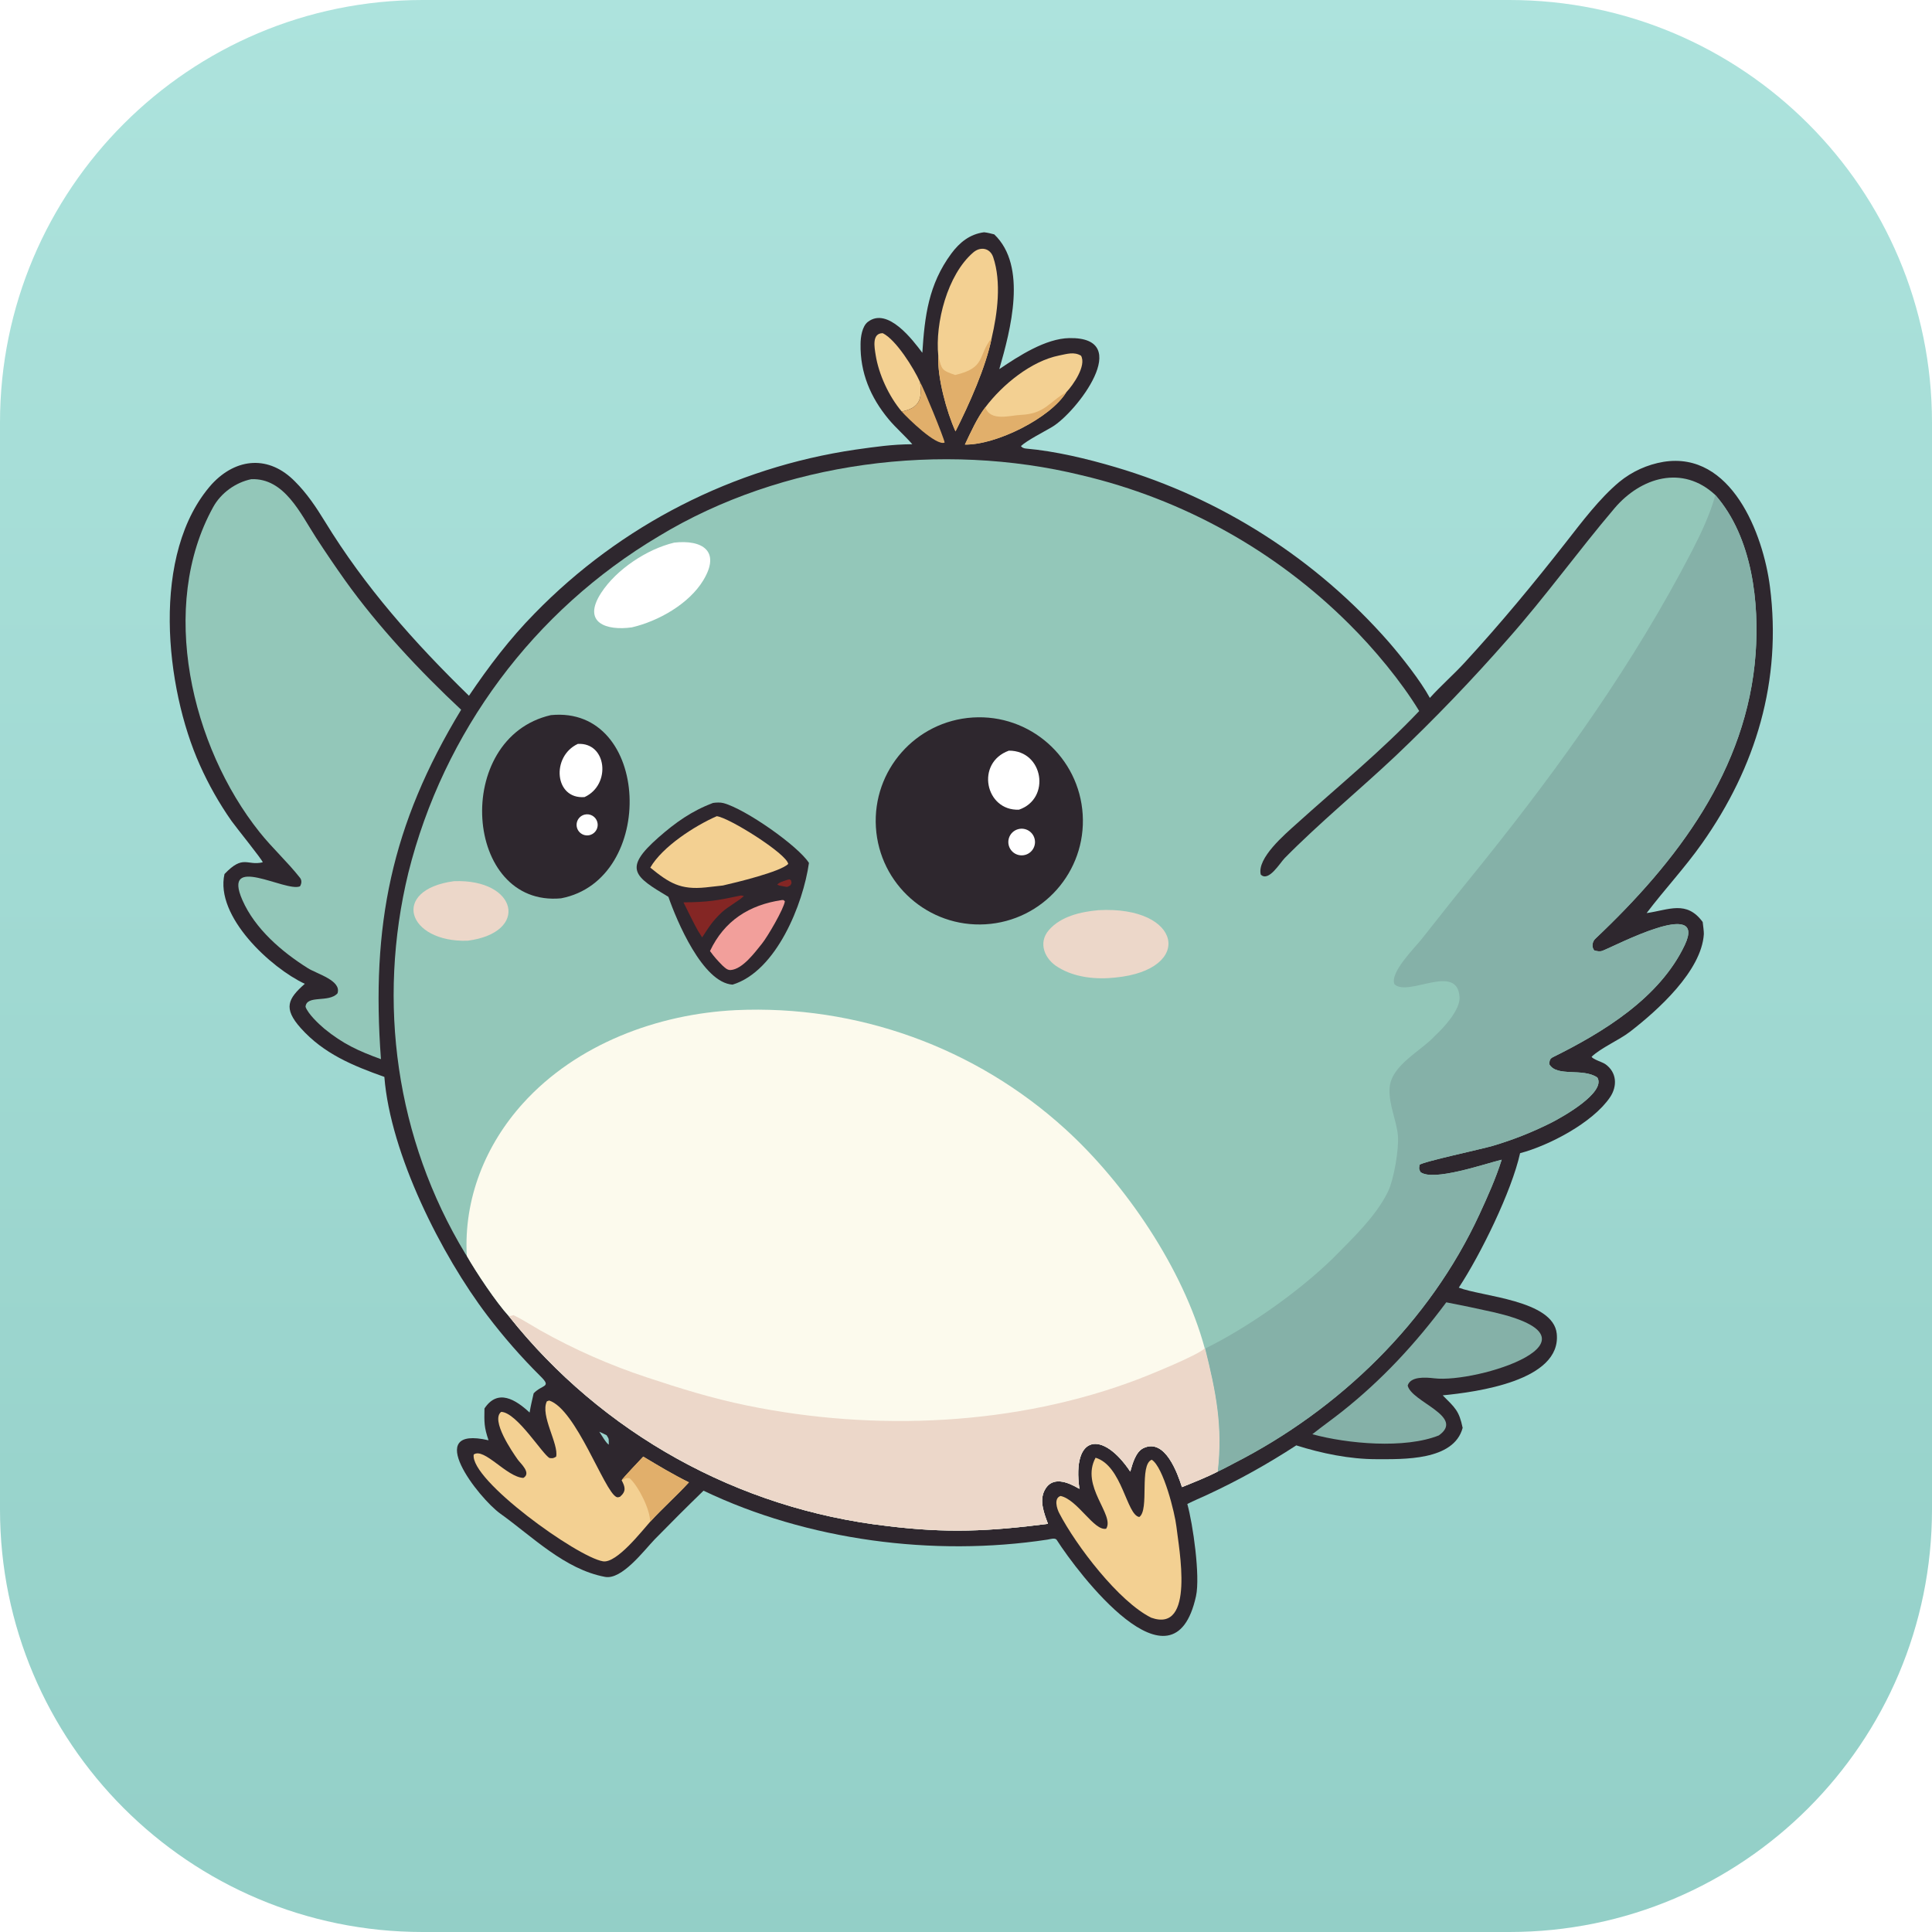
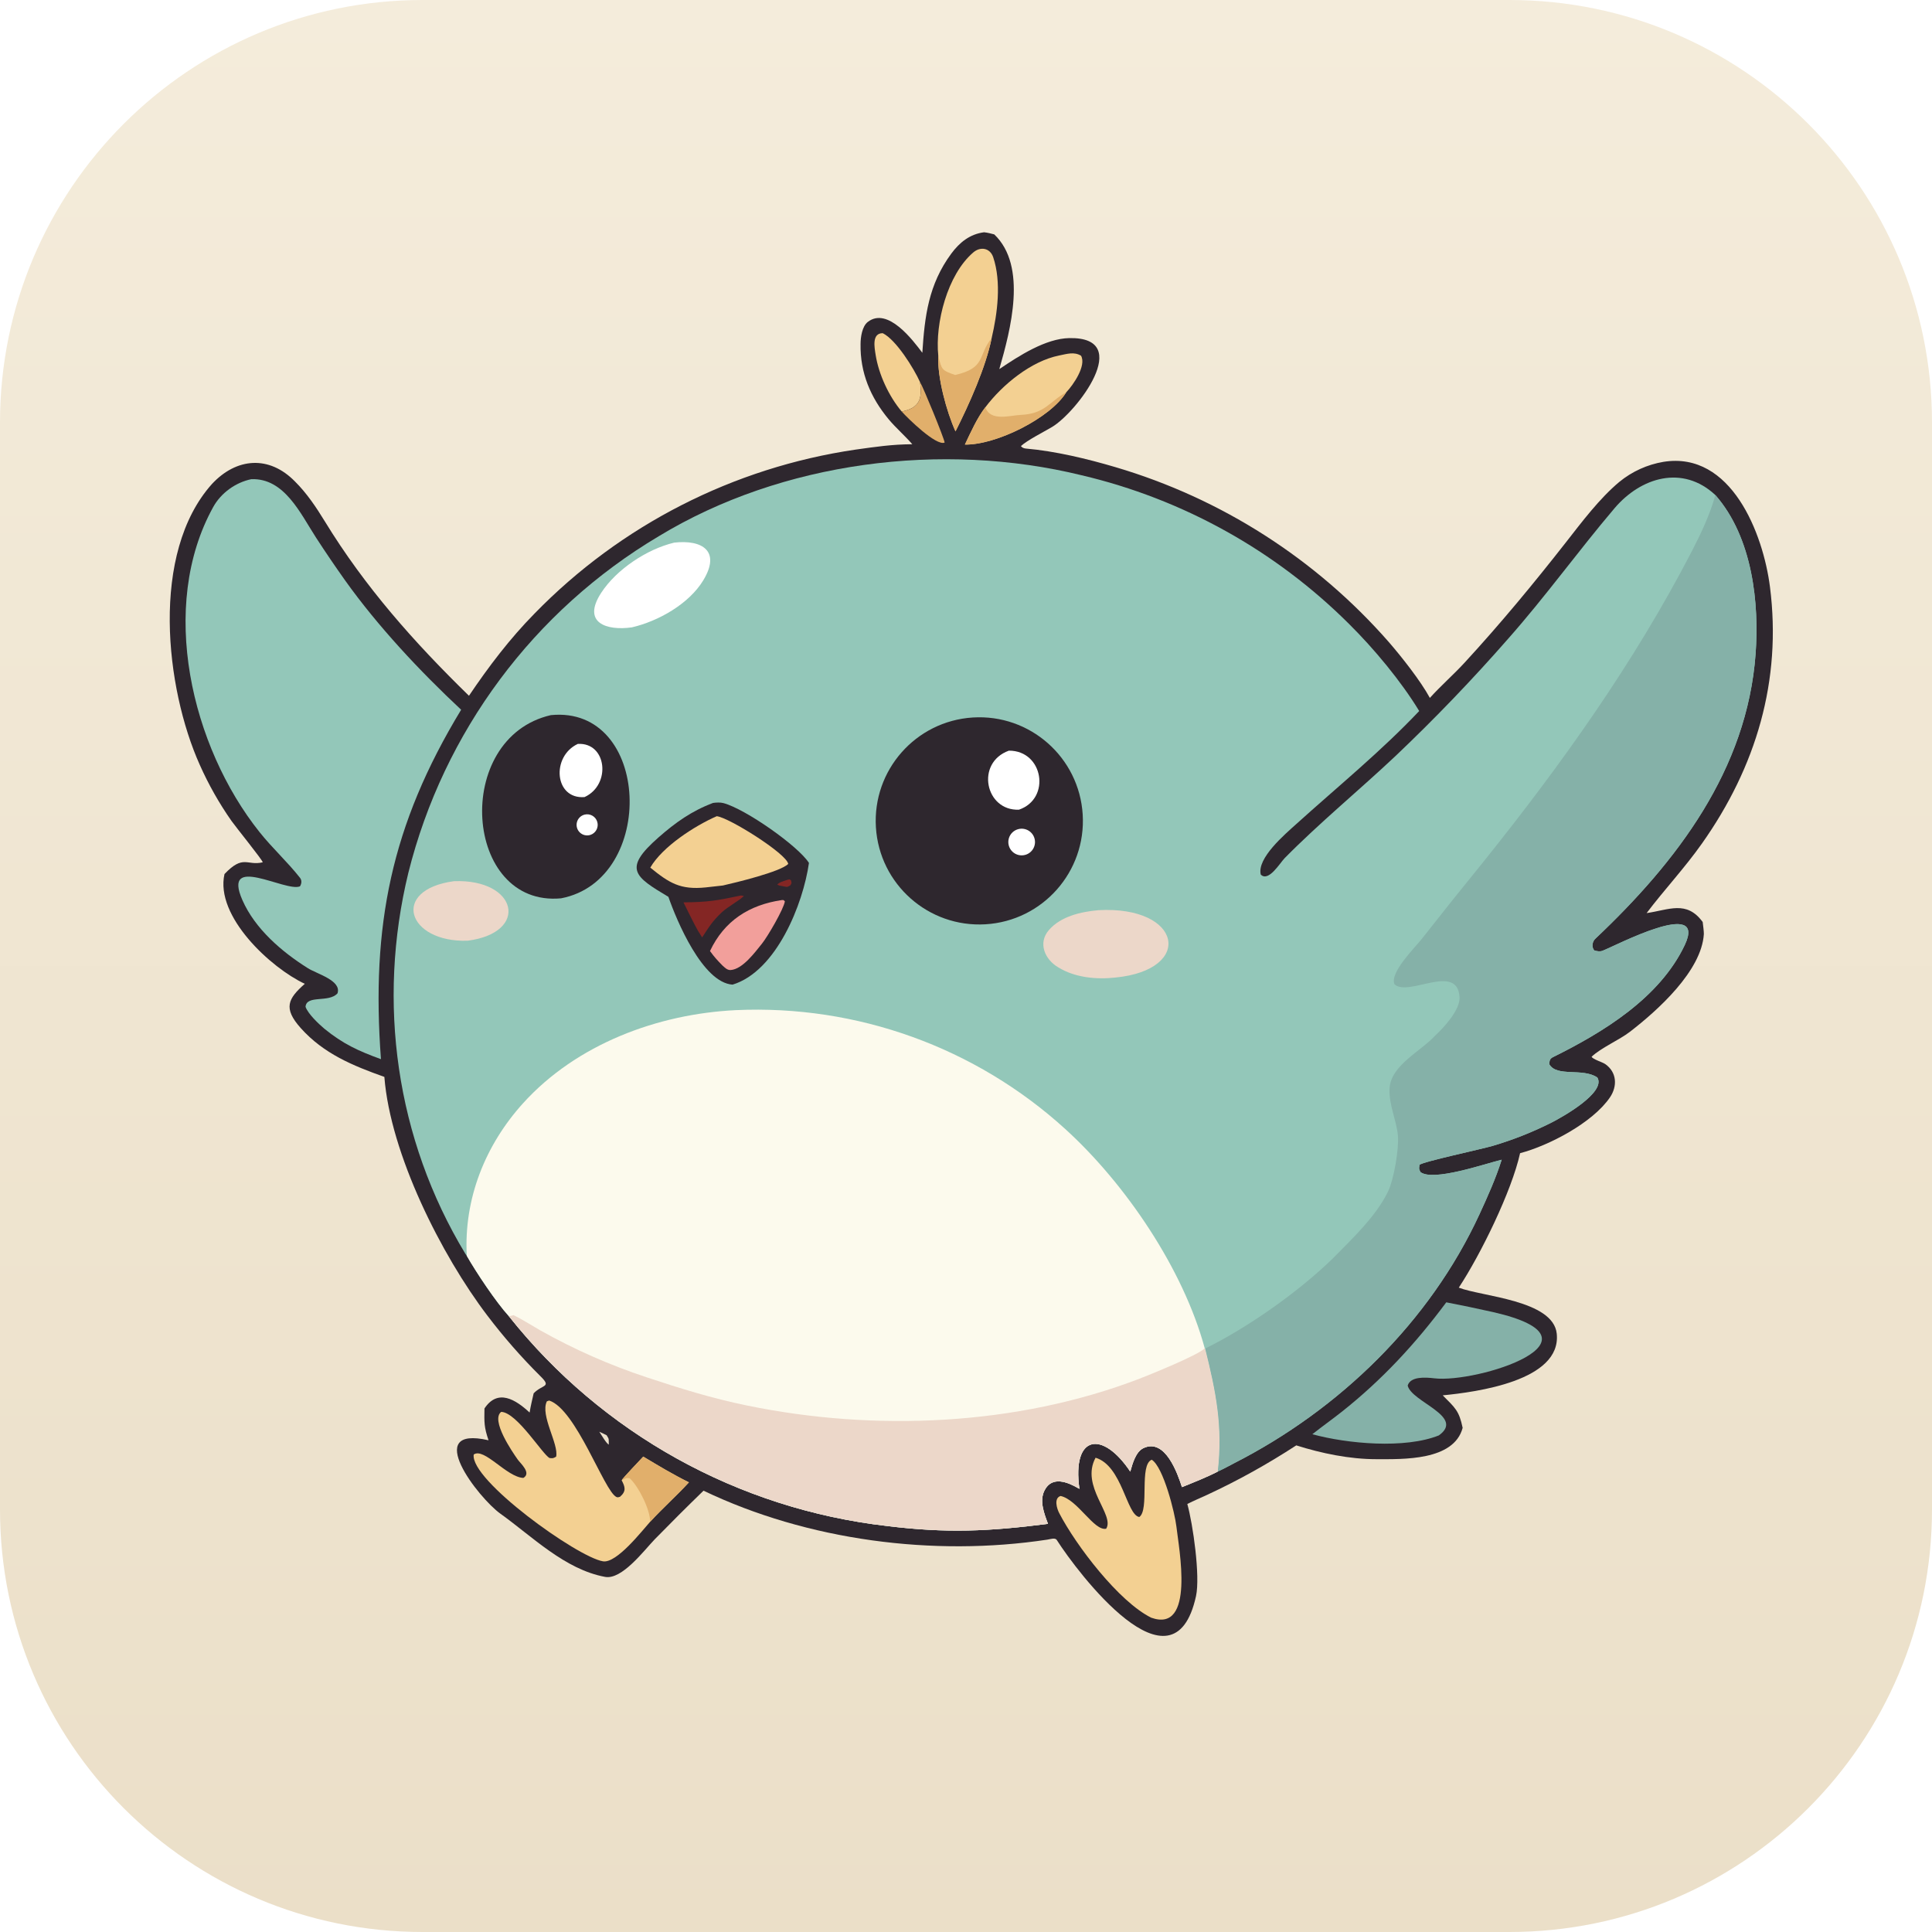
<svg xmlns="http://www.w3.org/2000/svg" viewBox="0 0 1024 1024" width="1024" height="1024">
  <defs>
    <linearGradient id="bg" x1="0" y1="0" x2="0" y2="1">
-       <stop offset="0" stop-color="#ADE3DD" />
-       <stop offset="1" stop-color="#93CFC7" />
+       <stop offset="0" stop-color="#F4ECDB" />
+       <stop offset="1" stop-color="#EBDFC8" />
    </linearGradient>
    <clipPath id="round">
      <rect width="1024" height="1024" rx="224" ry="224" />
    </clipPath>
  </defs>
  <g clip-path="url(#round)">
    <rect width="1024" height="1024" fill="url(#bg)" />
    <g transform="translate(44.92,88.51) scale(0.59) translate(-243.23,-284.78)">
      <path transform="translate(0,0)" fill="rgb(46,39,46)" d="M 1051.14 343.418 C 1054.64 343.833 1056.83 344.441 1060.26 345.32 C 1090.32 373.912 1074.88 431.324 1064.81 466.355 C 1082.43 454.441 1106.44 438.878 1127.69 438.486 C 1186.56 437.402 1134.01 505.424 1112.21 518.325 C 1104.04 523.161 1089.84 530.292 1084.22 535.504 C 1085.26 536.882 1086.84 537.557 1088.6 537.709 C 1114.96 539.985 1143.84 546.934 1169.21 554.441 C 1264.31 582.507 1349.48 637.02 1414.79 711.628 C 1426.21 724.811 1443.33 746.458 1451.6 761.728 C 1461.39 750.863 1472.71 741.007 1482.66 730.204 C 1514.77 695.343 1544.86 658.984 1574.06 621.664 C 1588.37 603.374 1603.98 582.584 1621.75 567.714 C 1633.19 558.327 1646.88 552.099 1661.48 549.647 C 1722.36 539.933 1751.01 614.116 1757.12 661.939 C 1767.89 746.154 1744.59 823.832 1696.04 892.512 C 1680.11 915.039 1662.6 933.503 1646.32 955.024 C 1666.28 952.207 1682.17 943.241 1696.69 963.041 C 1696.95 965.025 1697.84 972.039 1697.73 973.883 C 1695.7 1007.09 1655.98 1042.64 1631.33 1061.65 C 1621.74 1069.04 1605.35 1076.04 1596.9 1084.07 C 1597.9 1086.39 1606.51 1088.82 1609.18 1090.69 C 1619.64 1098.01 1620.21 1110.55 1613.37 1120.59 C 1597.82 1143.41 1558.58 1163.88 1532.65 1170.72 C 1525.1 1204.86 1497.16 1261.85 1477.58 1291.5 C 1497.83 1299.5 1562.48 1302.61 1565.58 1332.89 C 1569.92 1375.23 1493.33 1385.31 1463.14 1388.26 C 1474.27 1399.42 1477.88 1402.08 1481.05 1417.47 C 1473.1 1447.16 1427.54 1445.6 1403.54 1445.61 C 1379.6 1445.62 1354.31 1440.41 1331.59 1433.2 C 1305.81 1449.98 1279.47 1464.67 1251.52 1477.64 C 1245.47 1480.45 1239.68 1482.8 1233.71 1485.86 C 1238.75 1503.86 1245.43 1550.65 1241.53 1568.55 C 1221.22 1661.71 1134.87 1547.01 1116.6 1518.45 C 1115.19 1515.77 1110.82 1517.45 1108.07 1517.86 C 1005.68 1533.43 892.435 1518.59 799.099 1473.9 C 784.284 1488.28 769.662 1502.85 755.236 1517.62 C 745.573 1527.68 725.739 1554.21 710.621 1551.34 C 674.36 1544.59 645.181 1514.98 616.674 1494.61 C 596.956 1480.53 545.841 1414.82 605.972 1428.62 C 601.932 1416.78 602.097 1412.63 602.305 1400.07 C 614.295 1381.93 630.401 1392.12 642.867 1403.71 C 643.797 1397.92 645.203 1392.16 646.497 1386.44 C 654.37 1378.22 663.057 1381.35 652.526 1371 C 635.421 1354.01 619.52 1335.84 604.939 1316.63 C 563.57 1262.3 517.758 1171.23 512.387 1102.19 C 483.955 1092.06 457.934 1081.39 437.337 1058.41 C 421.204 1040.4 425.836 1031.89 440.906 1018.56 C 410.631 1004.46 360.07 958.067 368.767 919.946 C 385.818 902.076 388.808 912.785 403.126 909.403 C 402.972 907.416 378.849 877.623 375.044 872.217 C 363.973 856.408 354.446 839.573 346.593 821.942 C 315.634 752.992 301.873 631.676 357.53 569.522 C 379.56 545.893 408.891 543.562 432.11 567.336 C 442.55 577.651 451.123 590.411 458.782 602.938 C 494.948 662.094 539.077 711.735 588.385 759.795 C 606.059 733.587 625.111 708.458 647.348 685.882 C 724.697 606.485 826.027 554.751 935.699 538.662 C 954.077 536.089 968.164 533.976 986.622 533.833 C 980.248 526.382 971.843 519.132 965.463 511.473 C 949.11 491.843 939.691 469.542 940.169 443.743 C 940.196 437.744 941.512 427.926 946.728 423.922 C 964.644 410.171 987.365 440.639 995.667 451.672 C 997.759 418.838 1001.23 390.315 1021.65 362.634 C 1029.12 352.507 1038.38 345.062 1051.14 343.418 z M 713.995 1432.56 C 713.785 1427.13 714.591 1428.15 712.071 1424.11 C 710.137 1423.17 707.402 1421.71 705.47 1420.97 C 707.462 1423.9 711.522 1431.15 713.995 1432.56 z" />
      <path transform="translate(0,0)" fill="rgb(147,199,185)" d="M 586.429 1262.96 C 585.969 1262.28 585.509 1261.61 585.048 1260.93 C 522.73 1157.86 505.712 1035.09 533.899 918.967 C 565.571 792.173 646.567 683.277 758.894 616.474 C 869.548 549.328 1013.68 531.08 1138.74 561.705 C 1229.67 583.095 1312.86 629.346 1379.01 695.29 C 1401.28 717.342 1425.84 746.798 1442.02 773.499 C 1407.75 809.723 1368.68 841.562 1331.76 874.895 C 1321.4 884.25 1296.09 905.673 1299.69 920.413 C 1306.66 927.484 1317.05 909.824 1321.19 905.627 C 1352.73 873.638 1388.23 844.558 1421 813.666 C 1456.24 780.187 1489.93 745.107 1521.95 708.538 C 1555.43 670.713 1584.85 629.769 1617.49 591.339 C 1641.06 563.6 1678.61 551.991 1708.06 579.468 C 1741.87 617.977 1747.47 677.589 1744.24 721.953 C 1736.64 826.527 1673.32 909.075 1600.15 978.164 C 1597.75 980.433 1596.53 985.238 1599.25 988.522 C 1601.49 989.206 1604.2 989.808 1606.56 988.927 C 1617.9 984.697 1701.01 940.535 1680.59 983.7 C 1658.12 1031.21 1607.39 1062.07 1562.12 1084.48 C 1559.12 1085.96 1559.05 1087.96 1558.92 1090.85 C 1565.68 1102.56 1588.99 1093.79 1602.09 1102.75 C 1610.08 1116.28 1570.35 1138.4 1560.93 1143.2 C 1543.89 1151.79 1526.11 1158.83 1507.81 1164.22 C 1498.13 1167.07 1444.57 1178.5 1442.34 1181.2 C 1441.81 1184.7 1441.61 1184.53 1443.14 1187.65 C 1454.46 1196.48 1500.93 1180.24 1516.12 1176.59 C 1510.86 1193.34 1503.46 1209.78 1496.17 1225.57 C 1451.41 1322.51 1370.45 1400.87 1275.88 1449.17 C 1271.9 1451.2 1265.04 1455.03 1261.08 1456.69 C 1250.64 1462.09 1239.79 1466.27 1228.91 1470.7 C 1225.09 1458.81 1213.94 1426.44 1194.35 1435.63 C 1187.32 1438.93 1184.48 1449.62 1182.46 1456.75 C 1157.61 1419.59 1129.93 1423.54 1136.78 1472.27 L 1135.81 1471.71 C 1126.45 1466.3 1112.13 1460.25 1105.38 1473.73 C 1100.64 1483.19 1105.08 1494.41 1108.54 1503.7 C 1055.05 1510.47 1017.96 1512.27 963.889 1505.61 C 830.174 1490.29 708.01 1422.51 624.238 1317.17 C 612.605 1304.43 594.836 1277.71 586.429 1262.96 z" />
      <path transform="translate(0,0)" fill="rgb(252,250,237)" d="M 586.429 1262.96 C 583.6 1211.84 602.989 1163.36 637.105 1125.72 C 685.137 1072.73 757.791 1045.64 828.084 1042.21 C 937.011 1037.24 1043.46 1075.66 1124.11 1149.05 C 1178.32 1198.38 1230.09 1274.76 1249.36 1345.96 L 1249.75 1346.21 C 1259.39 1384.85 1265.74 1415.94 1261.08 1456.69 C 1250.64 1462.09 1239.79 1466.27 1228.91 1470.7 C 1225.09 1458.81 1213.94 1426.44 1194.35 1435.63 C 1187.32 1438.93 1184.48 1449.62 1182.46 1456.75 C 1157.61 1419.59 1129.93 1423.54 1136.78 1472.27 L 1135.81 1471.71 C 1126.45 1466.3 1112.13 1460.25 1105.38 1473.73 C 1100.64 1483.19 1105.08 1494.41 1108.54 1503.7 C 1055.05 1510.47 1017.96 1512.27 963.889 1505.61 C 830.174 1490.29 708.01 1422.51 624.238 1317.17 C 612.605 1304.43 594.836 1277.71 586.429 1262.96 z" />
      <path transform="translate(0,0)" fill="rgb(236,215,201)" d="M 624.238 1317.17 C 625.414 1316.91 626.838 1316.6 628.508 1316.23 C 635.72 1319.73 646.17 1326.3 652.845 1330.11 C 683.139 1347.1 714.993 1361.14 747.969 1372.04 C 778.589 1382.2 806.56 1390.9 838.401 1397.44 C 953.042 1421 1080.47 1415.56 1190.3 1373.47 C 1199.72 1369.86 1244.35 1351.78 1249.36 1345.96 L 1249.75 1346.21 C 1259.39 1384.85 1265.74 1415.94 1261.08 1456.69 C 1250.64 1462.09 1239.79 1466.27 1228.91 1470.7 C 1225.09 1458.81 1213.94 1426.44 1194.35 1435.63 C 1187.32 1438.93 1184.48 1449.62 1182.46 1456.75 C 1157.61 1419.59 1129.93 1423.54 1136.78 1472.27 L 1135.81 1471.71 C 1126.45 1466.3 1112.13 1460.25 1105.38 1473.73 C 1100.64 1483.19 1105.08 1494.41 1108.54 1503.7 C 1055.05 1510.47 1017.96 1512.27 963.889 1505.61 C 830.174 1490.29 708.01 1422.51 624.238 1317.17 z" />
      <path transform="translate(0,0)" fill="rgb(133,177,168)" d="M 1708.06 579.468 C 1741.87 617.977 1747.47 677.589 1744.24 721.953 C 1736.64 826.527 1673.32 909.075 1600.15 978.164 C 1597.75 980.433 1596.53 985.238 1599.25 988.522 C 1601.49 989.206 1604.2 989.808 1606.56 988.927 C 1617.9 984.697 1701.01 940.535 1680.59 983.7 C 1658.12 1031.21 1607.39 1062.07 1562.12 1084.48 C 1559.12 1085.96 1559.05 1087.96 1558.92 1090.85 C 1565.68 1102.56 1588.99 1093.79 1602.09 1102.75 C 1610.08 1116.28 1570.35 1138.4 1560.93 1143.2 C 1543.89 1151.79 1526.11 1158.83 1507.81 1164.22 C 1498.13 1167.07 1444.57 1178.5 1442.34 1181.2 C 1441.81 1184.7 1441.61 1184.53 1443.14 1187.65 C 1454.46 1196.48 1500.93 1180.24 1516.12 1176.59 C 1510.86 1193.34 1503.46 1209.78 1496.17 1225.57 C 1451.41 1322.51 1370.45 1400.87 1275.88 1449.17 C 1271.9 1451.2 1265.04 1455.03 1261.08 1456.69 C 1265.74 1415.94 1259.39 1384.85 1249.75 1346.21 C 1288.16 1327.33 1333.77 1295.13 1364.33 1265.34 C 1381.61 1247.79 1403.18 1227.53 1413.97 1205.27 C 1419.23 1194.42 1423.98 1166.9 1422.88 1154.71 C 1421.65 1141.16 1414.59 1127.08 1415.39 1112.56 C 1416.54 1091.75 1443.24 1079.36 1456.25 1065.19 C 1464.21 1057.84 1479.13 1041.77 1478.26 1030.18 C 1475.95 999.488 1432.3 1030.64 1419.81 1018.98 C 1415.38 1008.58 1437.6 986.667 1444.11 978.515 C 1462.45 955.136 1481 931.923 1499.76 908.877 C 1569.97 821.32 1635.17 729.963 1686.87 630.082 C 1695.18 614.029 1703.27 596.906 1708.06 579.468 z" />
      <path transform="translate(0,0)" fill="rgb(46,39,46)" d="M 1040.91 779.321 C 1092.28 776.038 1136.56 815.085 1139.73 866.465 C 1142.9 917.845 1103.75 962.037 1052.37 965.092 C 1001.14 968.136 957.118 929.14 953.959 877.922 C 950.801 826.703 989.699 782.593 1040.91 779.321 z" />
      <path transform="translate(0,0)" fill="rgb(255,255,255)" d="M 1073.41 809.109 C 1104.47 808.941 1111.39 852.286 1082.46 862.141 C 1052.15 863.353 1043.19 820.018 1073.41 809.109 z" />
      <path transform="translate(0,0)" fill="rgb(255,255,255)" d="M 1082.15 879.535 C 1088.43 878.055 1094.75 881.819 1096.45 888.046 C 1098.15 894.274 1094.61 900.726 1088.44 902.638 C 1084.26 903.935 1079.7 902.846 1076.56 899.799 C 1073.41 896.752 1072.18 892.231 1073.34 888.01 C 1074.51 883.789 1077.88 880.539 1082.15 879.535 z" />
      <path transform="translate(0,0)" fill="rgb(46,39,46)" d="M 661.947 777.192 C 751.774 768.234 757.498 925.2 671.139 941.758 C 583.715 949.997 573.012 797.681 661.947 777.192 z" />
      <path transform="translate(0,0)" fill="rgb(255,255,255)" d="M 686.168 803.047 C 712.226 801.532 716.405 839.696 692.232 850.803 C 665.098 852.997 662.069 814.295 686.168 803.047 z" />
      <path transform="translate(0,0)" fill="rgb(255,255,255)" d="M 692.24 866.569 C 697.202 865.322 702.258 868.236 703.667 873.154 C 705.077 878.072 702.331 883.221 697.463 884.792 C 694.167 885.855 690.554 885.038 688.037 882.66 C 685.52 880.281 684.5 876.72 685.375 873.37 C 686.25 870.02 688.882 867.412 692.24 866.569 z" />
      <path transform="translate(0,0)" fill="rgb(46,39,46)" d="M 807.622 856.079 C 810.413 855.656 814.22 855.488 816.895 856.192 C 836.636 861.391 884.207 894.804 893.807 909.959 C 888.611 946.817 864.557 1007.34 825.185 1019.3 C 798.3 1017.56 774.934 961.777 767.554 940.44 C 737.143 922.216 726.415 915.396 758.552 887.146 C 773.887 873.665 788.399 863.337 807.622 856.079 z" />
      <path transform="translate(0,0)" fill="rgb(243,208,146)" d="M 810.971 867.99 C 821.952 869.157 873.783 901.698 875.187 910.859 C 868.318 917.951 827.941 927.627 816.479 930.242 C 811.319 930.855 806.155 931.43 800.986 931.968 C 778.318 934.278 768.322 928.078 751.272 914.166 C 762.212 895.291 791.214 876.63 810.971 867.99 z" />
      <path transform="translate(0,0)" fill="rgb(242,159,155)" d="M 869.588 943.301 C 871.405 943.336 870.505 943.064 872.174 944.428 C 871.276 951.207 856.598 976.335 851.507 982.596 C 845.347 990.171 834.267 1005.43 823.497 1006.18 C 820.365 1006.39 818.259 1004.01 815.968 1001.99 C 811.174 997.041 808.945 994.674 804.909 989.113 C 817.752 961.926 840.073 947.633 869.588 943.301 z" />
      <path transform="translate(0,0)" fill="rgb(132,38,36)" d="M 832.725 939.228 L 835.263 939.598 C 833.424 942.481 820.655 949.395 815.461 954.391 C 806.779 962.742 804.491 966.742 797.871 976.878 L 794.112 970.936 C 789.839 963.356 785.107 953.317 781.086 945.397 C 803.504 945.155 810.982 943.806 832.725 939.228 z" />
      <path transform="translate(0,0)" fill="rgb(132,38,36)" d="M 874.748 925.027 C 876.924 924.684 875.935 924.461 877.729 925.633 C 878.234 928.909 878.546 927.461 877.046 930.172 C 873.399 932.206 874.426 931.519 869.199 930.641 C 866.765 930.263 867.543 930.483 865.354 929.456 C 866.995 927.253 871.654 926.166 874.748 925.027 z" />
      <path transform="translate(0,0)" fill="rgb(236,215,201)" d="M 1153.8 952.415 C 1229.03 948.27 1240.13 1005.9 1169.25 1012.92 C 1152.03 1014.82 1132.89 1013.04 1117.85 1003.82 C 1105.84 996.866 1099.19 982.032 1109.32 970.317 C 1120.13 957.824 1138.2 953.842 1153.8 952.415 z" />
      <path transform="translate(0,0)" fill="rgb(255,255,255)" d="M 772.754 622.222 C 797.933 619.393 814.863 629.719 798.852 656.121 C 786.036 677.253 758.534 692.833 734.721 698.343 C 711.938 701.571 689.686 694.305 707.08 667.451 C 720.775 646.308 748.151 628.132 772.754 622.222 z" />
      <path transform="translate(0,0)" fill="rgb(236,215,201)" d="M 574.929 926.361 C 632.042 924.149 643.087 972.571 587.231 979.844 C 532.874 981.637 517.532 934.075 574.929 926.361 z" />
      <path transform="translate(0,0)" fill="rgb(147,199,185)" d="M 392.876 565.223 C 422.6 564.141 436.899 595.952 451.099 617.877 C 459.464 630.76 468.097 643.466 476.992 655.987 C 506.516 697.406 544.297 737.709 581.36 772.352 C 518.454 876.036 500.416 966.398 509.317 1086.26 C 488.811 1078.79 475.134 1072.49 458.41 1058.85 C 453.128 1054.35 443.929 1045.69 441.573 1039.25 C 442.388 1028.19 462.479 1035.87 470.287 1027.12 C 474.107 1015.58 452.016 1009.78 443.66 1004.53 C 420.24 989.816 396.164 969.168 384.829 943.308 C 366.322 901.085 423.572 936.413 436.578 930.997 C 438.131 928.453 438.335 925.591 436.609 923.351 C 425.105 908.757 411.991 896.984 400.261 882.285 C 339.01 805.532 309.15 679.617 358.646 590.212 C 365.612 577.628 378.694 568.151 392.876 565.223 z" />
      <path transform="translate(0,0)" fill="rgb(243,208,146)" d="M 751.162 1501.82 C 744.215 1509.49 721.187 1539.35 708.834 1537.36 C 685.726 1533.66 589.083 1464.23 592.659 1441.42 C 602.023 1434.83 622.194 1461.73 637.261 1462.44 C 644.738 1458.05 634.626 1449.37 632.268 1446.05 C 627.246 1438.99 607.659 1410.42 617.354 1403.1 C 631.55 1403.62 654.497 1441.49 660.851 1444.59 C 664.076 1444.84 663.853 1444.9 666.69 1443.36 C 669.249 1432.11 652.146 1406.25 658.37 1393.63 L 660.459 1392.92 C 684.697 1400.79 709.827 1474.17 720.754 1479.52 C 722.125 1480.19 722.713 1479.72 724.072 1479.38 C 729.841 1474.38 728.724 1470.6 725.565 1464.59 C 726.401 1462.72 742.112 1446.41 744.956 1443.28 C 758.813 1451.61 771.459 1459.21 785.982 1466.42 C 774.705 1478.69 762.224 1489.75 751.162 1501.82 z" />
      <path transform="translate(0,0)" fill="rgb(225,175,107)" d="M 744.956 1443.28 C 758.813 1451.61 771.459 1459.21 785.982 1466.42 C 774.705 1478.69 762.224 1489.75 751.162 1501.82 C 751.192 1490.87 740.705 1470.02 732.795 1462.76 C 729.342 1462.13 729.506 1462.86 725.565 1464.59 C 726.401 1462.72 742.112 1446.41 744.956 1443.28 z" />
      <path transform="translate(0,0)" fill="rgb(133,177,168)" d="M 1466.34 1304.69 C 1480.39 1307.41 1494.41 1310.33 1508.38 1313.46 C 1617.21 1338.35 1494 1377.6 1455.51 1372.95 C 1447.71 1372.01 1434.12 1371.09 1431.68 1379.48 C 1435.1 1394.31 1483.54 1407.2 1459.68 1424.24 C 1429.2 1436.49 1377.45 1431.79 1346.03 1423.19 C 1354.7 1416.29 1363.76 1409.92 1372.46 1403.02 C 1408.64 1374.38 1438.9 1341.65 1466.34 1304.69 z" />
      <path transform="translate(0,0)" fill="rgb(243,208,146)" d="M 1151.29 1444.29 C 1175.32 1451.5 1179.07 1495.83 1190.57 1497.54 C 1199.89 1491.07 1190.21 1450.75 1201.73 1446.09 C 1212.23 1452.53 1222.55 1494.14 1223.89 1505.99 C 1226.1 1525.66 1240.95 1602.08 1201.32 1588.02 C 1172.24 1573.69 1133.77 1523.23 1118.59 1493.98 C 1116.47 1489.89 1113.65 1480.6 1119.85 1478.66 C 1135.22 1481.93 1149.97 1510.46 1160.83 1508.06 C 1168.75 1495.57 1137.38 1470.04 1151.29 1444.29 z" />
      <path transform="translate(0,0)" fill="rgb(243,208,146)" d="M 1009.99 454.371 C 1006.99 425.174 1018.13 381.483 1041.42 361.536 C 1047.9 355.971 1056.52 357.486 1059.33 365.831 C 1066.85 388.189 1063.13 416.437 1057.94 438.511 C 1052.74 464.619 1037.55 498.337 1025.46 522.287 C 1017.46 504.675 1009.08 473.902 1009.99 454.371 z" />
      <path transform="translate(0,0)" fill="rgb(225,175,107)" d="M 1025.15 471.633 C 1053.26 465.181 1045.22 454.109 1057.94 438.511 C 1052.74 464.619 1037.55 498.337 1025.46 522.287 C 1017.46 504.675 1009.08 473.902 1009.99 454.371 C 1013.13 466.978 1012.9 467.368 1025.15 471.633 z" />
      <path transform="translate(0,0)" fill="rgb(243,208,146)" d="M 1052.3 500.6 C 1067.57 480.34 1093.44 459.124 1118.58 454.116 C 1125.47 452.744 1131.96 450.531 1138.22 454.305 C 1143.3 463.136 1131.16 480.729 1124.92 487.219 C 1110.57 510.428 1061.91 534.625 1033.9 534.139 C 1039.14 523.111 1044.89 510.153 1052.3 500.6 z" />
      <path transform="translate(0,0)" fill="rgb(225,175,107)" d="M 1052.3 500.6 C 1056.73 513.736 1074.41 507.899 1084.02 507.49 C 1106.04 506.553 1109.55 495.613 1124.92 487.219 C 1110.57 510.428 1061.91 534.625 1033.9 534.139 C 1039.14 523.111 1044.89 510.153 1052.3 500.6 z" />
      <path transform="translate(0,0)" fill="rgb(243,208,146)" d="M 977.155 504.463 C 965.704 490.95 956.461 471.131 953.709 453.52 C 952.691 447.001 950.098 434.068 960.079 434.08 C 972.081 439.899 988.197 465.948 993.576 477.958 C 995.736 493.122 993.224 501.228 977.155 504.463 z" />
      <path transform="translate(0,0)" fill="rgb(225,175,107)" d="M 993.576 477.958 C 996.556 482.717 1014.93 527.603 1015.71 532.331 C 1008.28 535.757 982.524 510.52 977.155 504.463 C 993.224 501.228 995.736 493.122 993.576 477.958 z" />
    </g>
  </g>
</svg>
